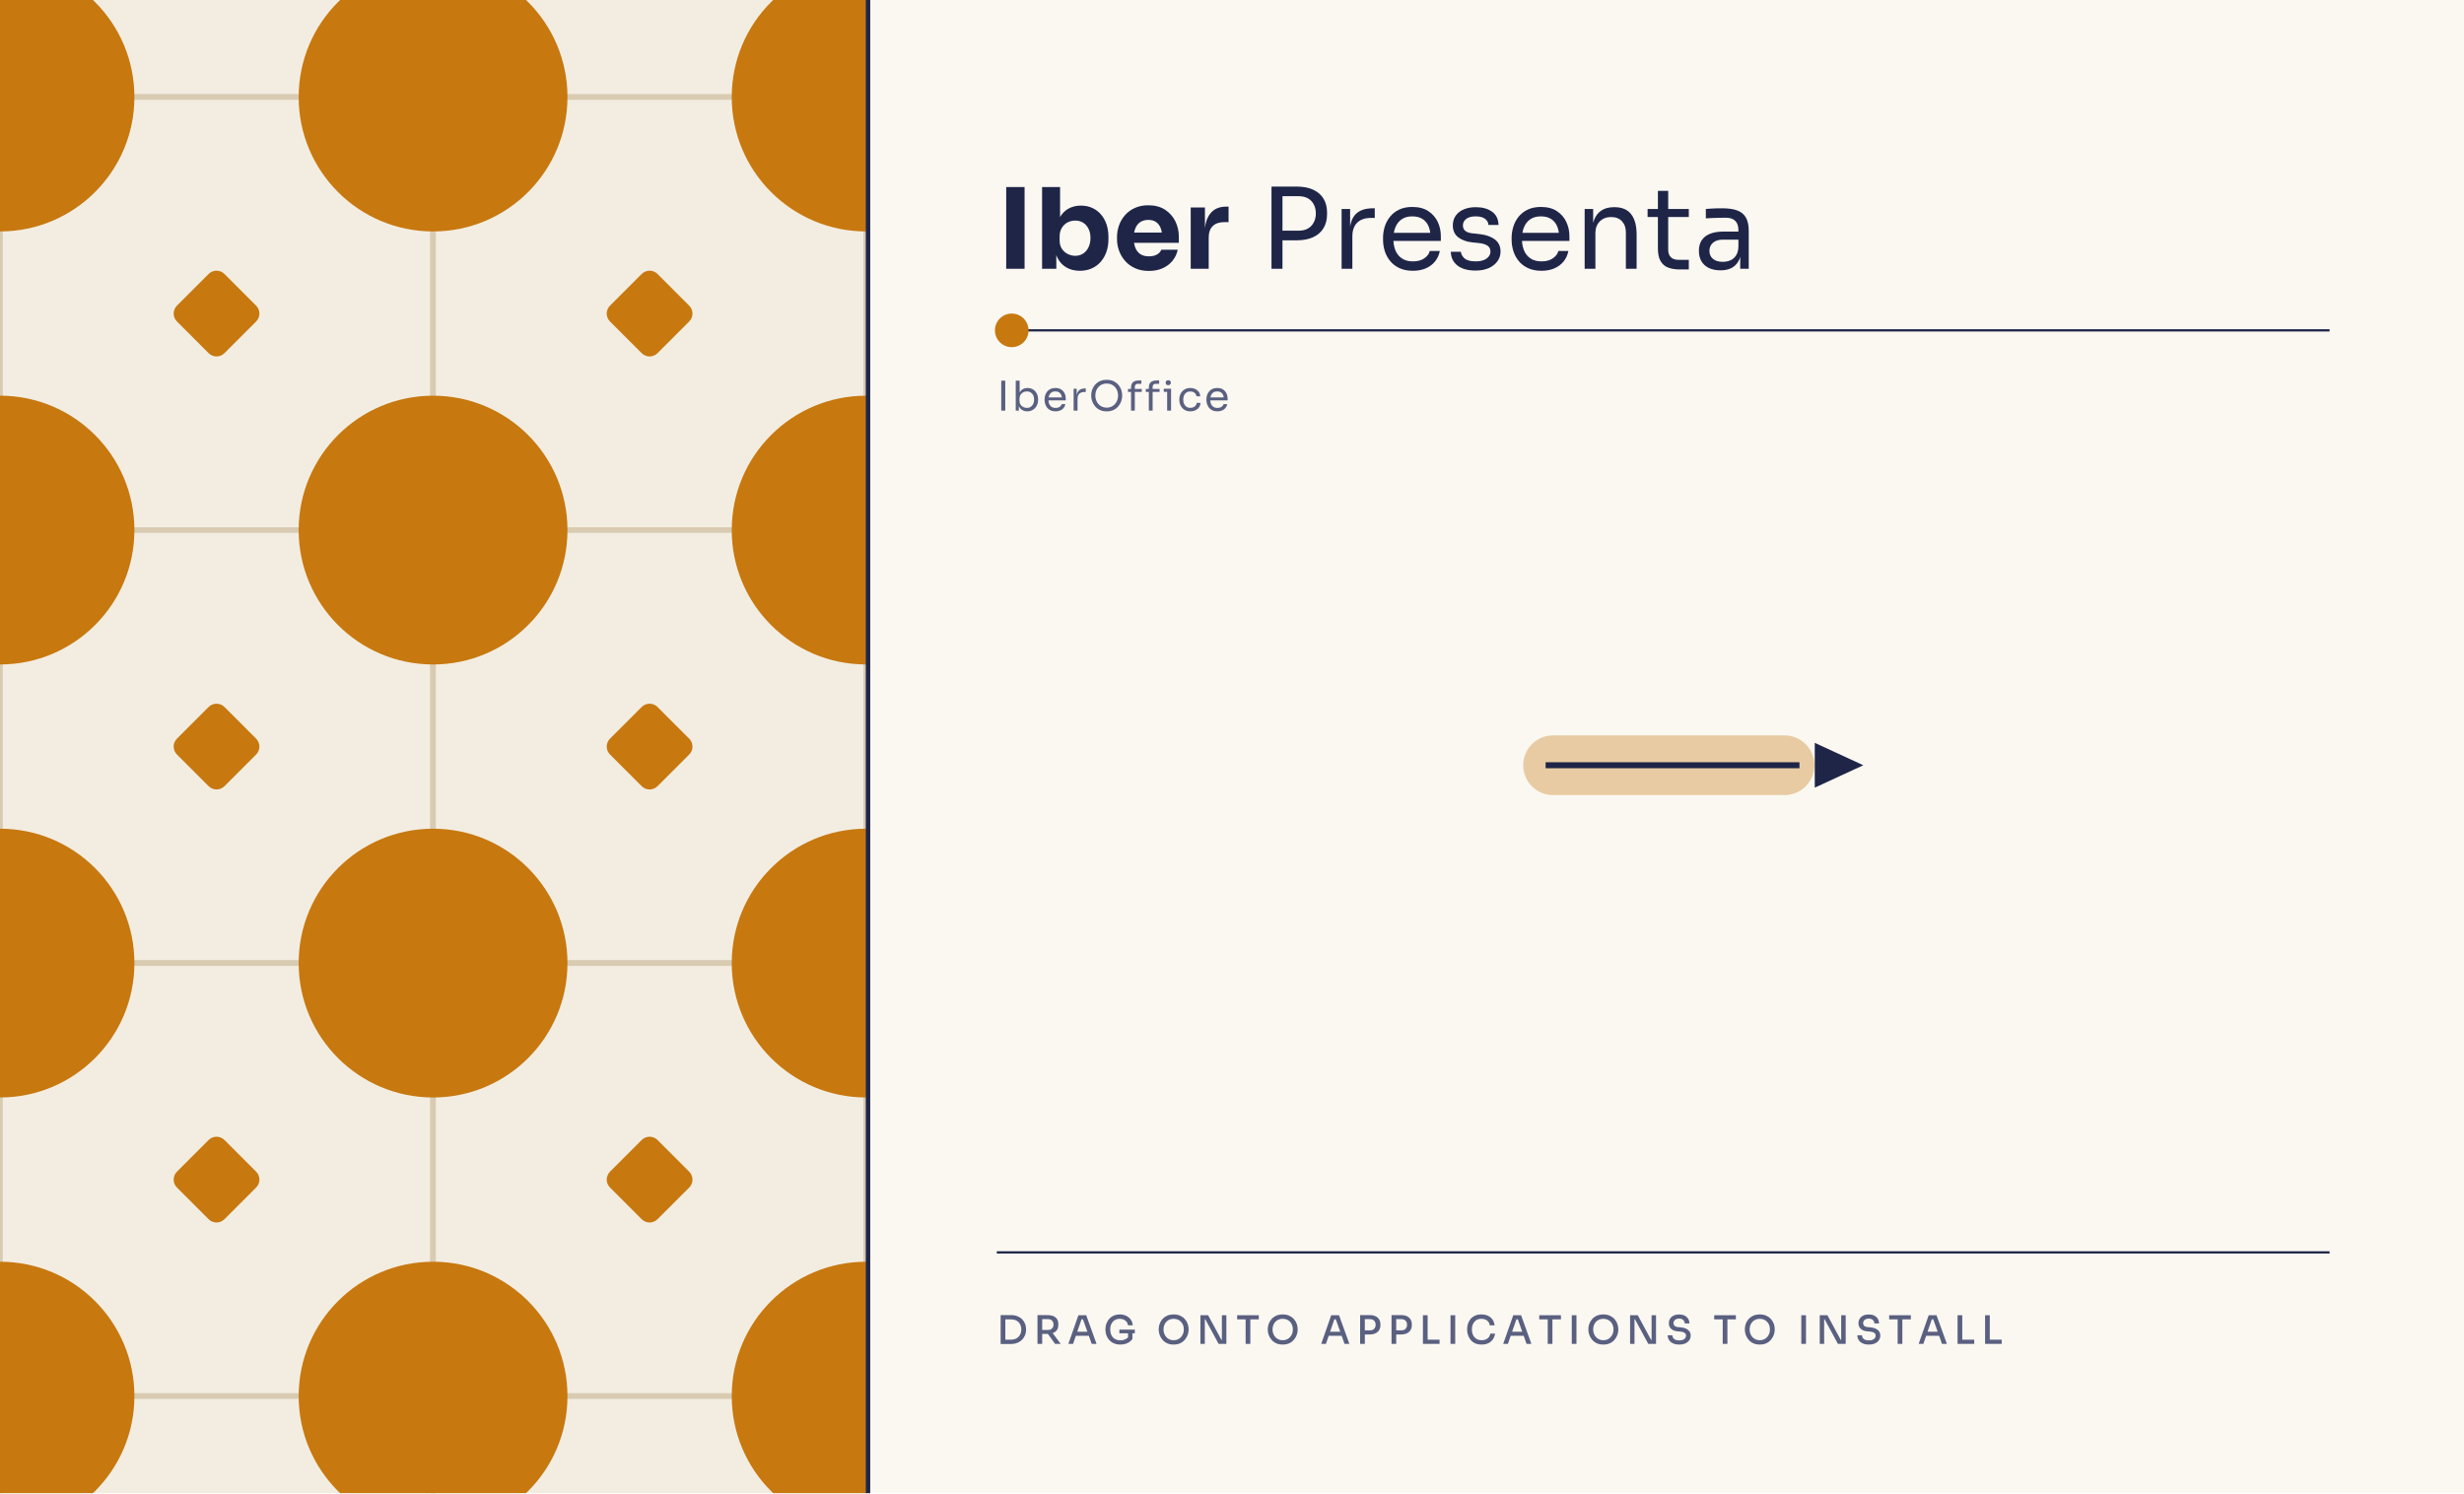
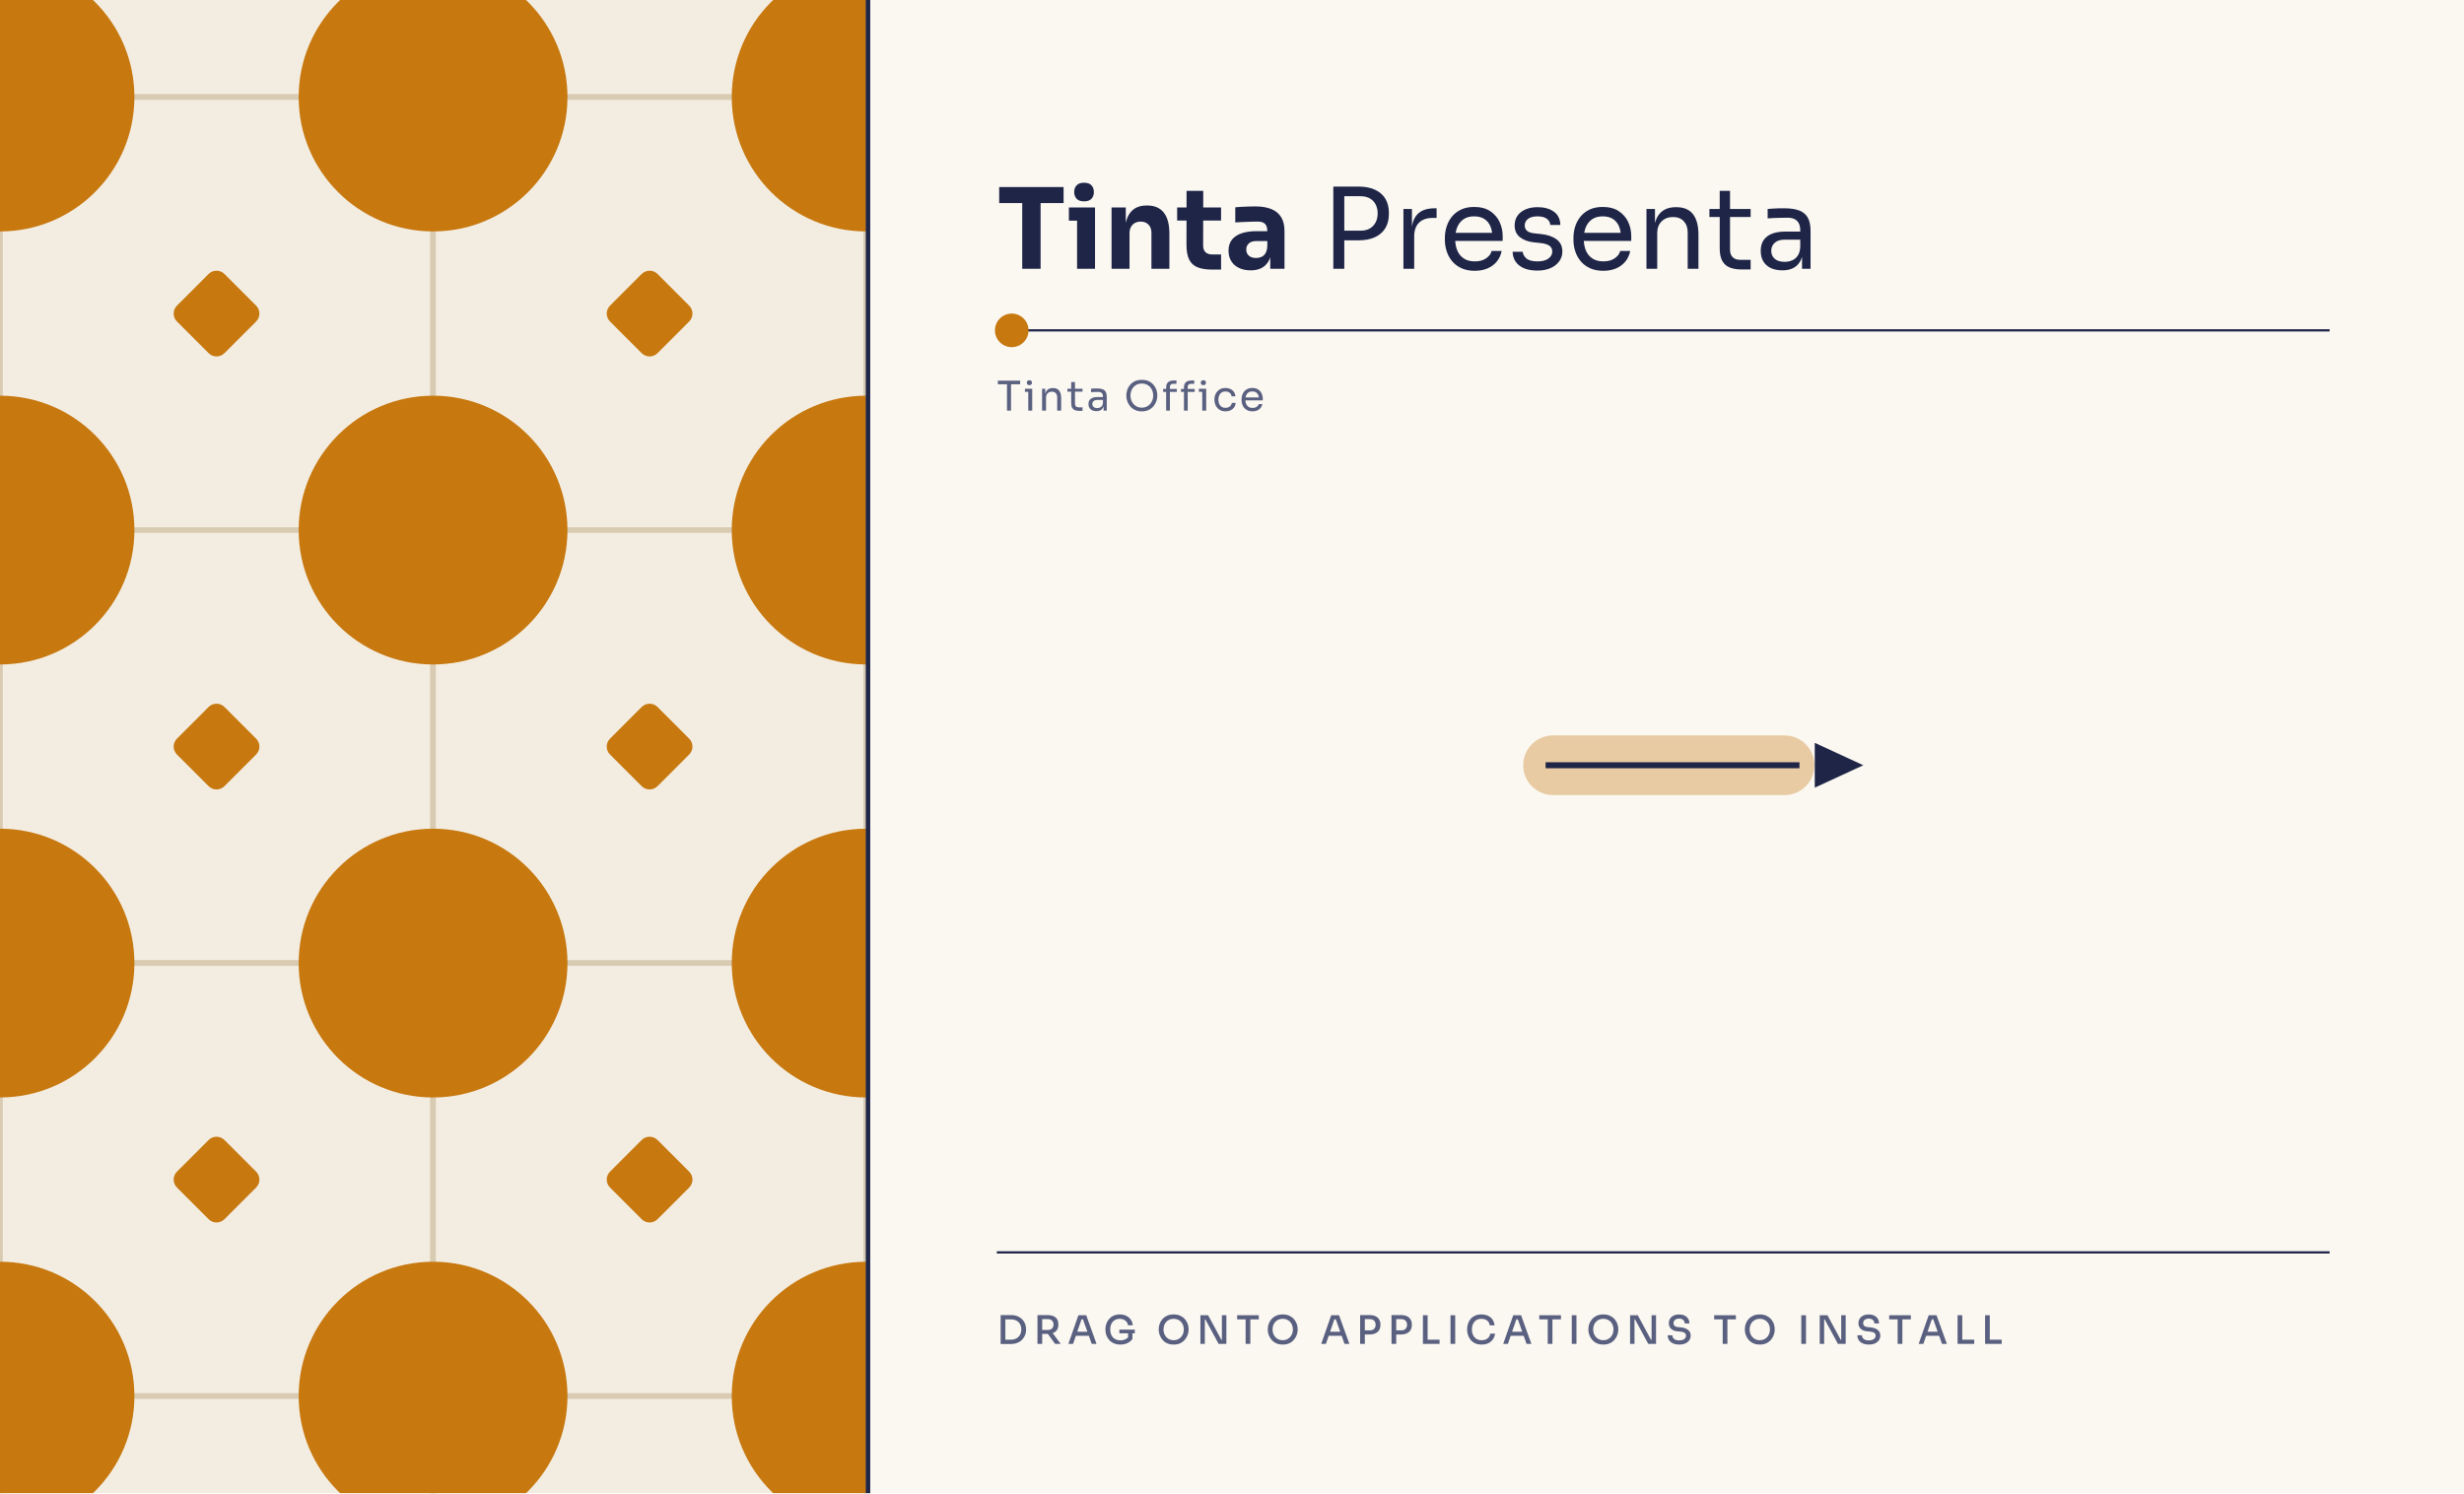
<svg xmlns="http://www.w3.org/2000/svg" width="660" height="400" viewBox="0 0 660 400">
  <defs>
    <clipPath id="panel">
      <rect width="232" height="400" />
    </clipPath>
  </defs>
  <rect width="660" height="400" fill="#FBF8F2" />
  <g clip-path="url(#panel)">
    <rect x="0" y="-90" width="116" height="116" fill="#F3EDE1" stroke="#D8CBB2" stroke-width="1.5" />
    <rect x="116" y="-90" width="116" height="116" fill="#F3EDE1" stroke="#D8CBB2" stroke-width="1.5" />
    <rect x="0" y="26" width="116" height="116" fill="#F3EDE1" stroke="#D8CBB2" stroke-width="1.5" />
    <rect x="116" y="26" width="116" height="116" fill="#F3EDE1" stroke="#D8CBB2" stroke-width="1.5" />
    <rect x="0" y="142" width="116" height="116" fill="#F3EDE1" stroke="#D8CBB2" stroke-width="1.5" />
    <rect x="116" y="142" width="116" height="116" fill="#F3EDE1" stroke="#D8CBB2" stroke-width="1.5" />
    <rect x="0" y="258" width="116" height="116" fill="#F3EDE1" stroke="#D8CBB2" stroke-width="1.5" />
    <rect x="116" y="258" width="116" height="116" fill="#F3EDE1" stroke="#D8CBB2" stroke-width="1.5" />
    <rect x="0" y="374" width="116" height="116" fill="#F3EDE1" stroke="#D8CBB2" stroke-width="1.5" />
    <rect x="116" y="374" width="116" height="116" fill="#F3EDE1" stroke="#D8CBB2" stroke-width="1.5" />
    <rect x="0" y="490" width="116" height="116" fill="#F3EDE1" stroke="#D8CBB2" stroke-width="1.5" />
    <rect x="116" y="490" width="116" height="116" fill="#F3EDE1" stroke="#D8CBB2" stroke-width="1.5" />
    <circle cx="0" cy="-90" r="36" fill="#C7780F" />
    <circle cx="116" cy="-90" r="36" fill="#C7780F" />
    <circle cx="232" cy="-90" r="36" fill="#C7780F" />
    <circle cx="0" cy="26" r="36" fill="#C7780F" />
    <circle cx="116" cy="26" r="36" fill="#C7780F" />
    <circle cx="232" cy="26" r="36" fill="#C7780F" />
    <circle cx="0" cy="142" r="36" fill="#C7780F" />
    <circle cx="116" cy="142" r="36" fill="#C7780F" />
    <circle cx="232" cy="142" r="36" fill="#C7780F" />
    <circle cx="0" cy="258" r="36" fill="#C7780F" />
    <circle cx="116" cy="258" r="36" fill="#C7780F" />
    <circle cx="232" cy="258" r="36" fill="#C7780F" />
    <circle cx="0" cy="374" r="36" fill="#C7780F" />
    <circle cx="116" cy="374" r="36" fill="#C7780F" />
    <circle cx="232" cy="374" r="36" fill="#C7780F" />
    <circle cx="0" cy="490" r="36" fill="#C7780F" />
    <circle cx="116" cy="490" r="36" fill="#C7780F" />
    <circle cx="232" cy="490" r="36" fill="#C7780F" />
    <circle cx="0" cy="606" r="36" fill="#C7780F" />
    <circle cx="116" cy="606" r="36" fill="#C7780F" />
    <circle cx="232" cy="606" r="36" fill="#C7780F" />
    <rect x="49.0" y="-41.0" width="18" height="18" rx="3" transform="rotate(45 58.0 -32.0)" fill="#C7780F" />
    <rect x="165.0" y="-41.0" width="18" height="18" rx="3" transform="rotate(45 174.0 -32.0)" fill="#C7780F" />
    <rect x="49.0" y="75.0" width="18" height="18" rx="3" transform="rotate(45 58.0 84.0)" fill="#C7780F" />
    <rect x="165.0" y="75.0" width="18" height="18" rx="3" transform="rotate(45 174.0 84.0)" fill="#C7780F" />
    <rect x="49.0" y="191.0" width="18" height="18" rx="3" transform="rotate(45 58.0 200.0)" fill="#C7780F" />
    <rect x="165.0" y="191.0" width="18" height="18" rx="3" transform="rotate(45 174.0 200.0)" fill="#C7780F" />
    <rect x="49.0" y="307.0" width="18" height="18" rx="3" transform="rotate(45 58.0 316.0)" fill="#C7780F" />
    <rect x="165.0" y="307.0" width="18" height="18" rx="3" transform="rotate(45 174.0 316.0)" fill="#C7780F" />
    <rect x="49.0" y="423.0" width="18" height="18" rx="3" transform="rotate(45 58.0 432.0)" fill="#C7780F" />
    <rect x="165.0" y="423.0" width="18" height="18" rx="3" transform="rotate(45 174.0 432.0)" fill="#C7780F" />
    <rect x="49.0" y="539.0" width="18" height="18" rx="3" transform="rotate(45 58.0 548.0)" fill="#C7780F" />
    <rect x="165.0" y="539.0" width="18" height="18" rx="3" transform="rotate(45 174.0 548.0)" fill="#C7780F" />
  </g>
  <line x1="232.5" y1="0" x2="232.5" y2="400" stroke="#1E2547" stroke-width="1.2" />
-   <path fill="#1E2547" d="M269.52 72.00V50.10H274.44V72.00ZM289.26 72.54Q287.23 72.54 285.71 71.69Q284.19 70.84 283.32 69.21Q282.46 67.58 282.39 65.24H282.94V72.00H279.13V50.10H283.95V61.22L282.79 62.67Q282.89 60.20 283.75 58.50Q284.62 56.80 286.11 55.94Q287.60 55.08 289.52 55.08Q291.21 55.08 292.57 55.70Q293.94 56.33 294.90 57.45Q295.87 58.58 296.38 60.09Q296.90 61.61 296.90 63.41V64.09Q296.90 65.89 296.38 67.42Q295.86 68.95 294.85 70.11Q293.85 71.27 292.44 71.90Q291.03 72.54 289.26 72.54ZM288.01 68.53Q289.22 68.53 290.14 67.92Q291.06 67.31 291.57 66.23Q292.09 65.14 292.09 63.75Q292.09 62.33 291.57 61.29Q291.05 60.24 290.14 59.66Q289.24 59.09 288.01 59.09Q286.90 59.09 285.96 59.58Q285.01 60.08 284.42 61.04Q283.83 62.00 283.83 63.34V64.45Q283.83 65.75 284.44 66.66Q285.06 67.57 286.02 68.05Q286.98 68.53 288.01 68.53ZM307.75 72.58Q305.65 72.58 304.06 71.86Q302.46 71.14 301.39 69.93Q300.31 68.71 299.76 67.19Q299.20 65.68 299.20 64.08V63.50Q299.20 61.84 299.76 60.32Q300.31 58.79 301.38 57.60Q302.44 56.40 304.00 55.70Q305.56 54.99 307.57 54.99Q310.23 54.99 312.05 56.17Q313.87 57.35 314.82 59.27Q315.76 61.19 315.76 63.42V65.05H301.23V62.30H312.88L311.29 63.59Q311.29 62.10 310.88 61.06Q310.46 60.02 309.64 59.46Q308.82 58.91 307.57 58.91Q306.34 58.91 305.46 59.47Q304.58 60.04 304.13 61.13Q303.67 62.22 303.67 63.81Q303.67 65.27 304.11 66.37Q304.54 67.46 305.44 68.07Q306.34 68.67 307.75 68.67Q309.08 68.67 309.93 68.17Q310.78 67.67 311.06 66.89H315.47Q315.12 68.56 314.07 69.85Q313.03 71.14 311.43 71.86Q309.82 72.58 307.75 72.58ZM318.94 72.00V55.58H322.75V62.62H322.68Q322.68 59.14 324.16 57.24Q325.63 55.35 328.45 55.35H329.08V59.51H327.88Q325.91 59.51 324.84 60.57Q323.76 61.63 323.76 63.62V72.00Z" />
-   <path fill="#1E2547" d="M342.92 64.38V61.80H347.81Q349.37 61.80 350.39 61.19Q351.41 60.57 351.93 59.52Q352.46 58.47 352.46 57.18Q352.46 55.86 351.93 54.81Q351.41 53.76 350.39 53.16Q349.37 52.56 347.81 52.56H342.92V49.98H347.27Q349.97 49.98 351.78 50.84Q353.60 51.69 354.53 53.25Q355.46 54.81 355.46 56.94V57.42Q355.46 59.52 354.53 61.09Q353.60 62.67 351.78 63.52Q349.97 64.38 347.27 64.38ZM340.58 72.00V49.98H343.52V72.00ZM359.36 72.00V55.98H361.64V62.58H361.52Q361.52 59.07 363.06 57.44Q364.61 55.80 367.70 55.80H368.24V58.38H367.22Q364.82 58.38 363.53 59.66Q362.24 60.93 362.24 63.33V72.00ZM378.47 72.54Q376.37 72.54 374.84 71.82Q373.31 71.10 372.35 69.91Q371.39 68.73 370.92 67.26Q370.46 65.79 370.46 64.26V63.72Q370.46 62.16 370.92 60.69Q371.39 59.22 372.35 58.03Q373.31 56.85 374.79 56.14Q376.28 55.44 378.29 55.44Q380.90 55.44 382.59 56.56Q384.29 57.69 385.12 59.46Q385.94 61.23 385.94 63.24V64.53H371.72V62.37H383.84L383.18 63.54Q383.18 61.83 382.64 60.59Q382.10 59.34 381.02 58.65Q379.94 57.96 378.29 57.96Q376.58 57.96 375.45 58.74Q374.33 59.52 373.77 60.87Q373.22 62.22 373.22 63.99Q373.22 65.70 373.77 67.06Q374.33 68.43 375.50 69.22Q376.67 70.02 378.47 70.02Q380.36 70.02 381.54 69.18Q382.73 68.34 382.97 67.23H385.67Q385.34 68.88 384.35 70.08Q383.36 71.28 381.86 71.91Q380.36 72.54 378.47 72.54ZM395.27 72.48Q392.12 72.48 390.39 71.13Q388.67 69.78 388.61 67.44H391.31Q391.37 68.37 392.25 69.19Q393.14 70.02 395.27 70.02Q397.19 70.02 398.21 69.25Q399.23 68.49 399.23 67.38Q399.23 66.39 398.48 65.84Q397.73 65.28 396.05 65.10L394.31 64.92Q392.03 64.68 390.59 63.56Q389.15 62.43 389.15 60.39Q389.15 58.86 389.93 57.77Q390.71 56.67 392.09 56.09Q393.47 55.50 395.27 55.50Q397.97 55.50 399.65 56.70Q401.33 57.90 401.39 60.27H398.69Q398.66 59.31 397.80 58.64Q396.95 57.96 395.27 57.96Q393.59 57.96 392.72 58.65Q391.85 59.34 391.85 60.39Q391.85 61.29 392.46 61.83Q393.08 62.37 394.49 62.52L396.23 62.70Q398.81 62.97 400.37 64.12Q401.93 65.28 401.93 67.38Q401.93 68.88 401.07 70.03Q400.22 71.19 398.72 71.84Q397.22 72.48 395.27 72.48ZM412.91 72.54Q410.81 72.54 409.28 71.82Q407.75 71.10 406.79 69.91Q405.83 68.73 405.37 67.26Q404.90 65.79 404.90 64.26V63.72Q404.90 62.16 405.37 60.69Q405.83 59.22 406.79 58.03Q407.75 56.85 409.24 56.14Q410.72 55.44 412.73 55.44Q415.34 55.44 417.03 56.56Q418.73 57.69 419.55 59.46Q420.38 61.23 420.38 63.24V64.53H406.16V62.37H418.28L417.62 63.54Q417.62 61.83 417.08 60.59Q416.54 59.34 415.46 58.65Q414.38 57.96 412.73 57.96Q411.02 57.96 409.89 58.74Q408.77 59.52 408.21 60.87Q407.66 62.22 407.66 63.99Q407.66 65.70 408.21 67.06Q408.77 68.43 409.94 69.22Q411.11 70.02 412.91 70.02Q414.80 70.02 415.98 69.18Q417.17 68.34 417.41 67.23H420.11Q419.78 68.88 418.79 70.08Q417.80 71.28 416.30 71.91Q414.80 72.54 412.91 72.54ZM424.46 72.00V55.98H426.74V62.85H426.38Q426.38 60.48 427.02 58.84Q427.67 57.21 428.99 56.36Q430.31 55.50 432.32 55.50H432.44Q435.47 55.50 436.92 57.39Q438.38 59.28 438.38 62.85V72.00H435.50V62.25Q435.50 60.39 434.45 59.27Q433.40 58.14 431.57 58.14Q429.68 58.14 428.51 59.31Q427.34 60.48 427.34 62.43V72.00ZM449.90 72.18Q448.10 72.18 446.79 71.67Q445.49 71.16 444.78 69.91Q444.08 68.67 444.08 66.54V51.12H446.84V66.90Q446.84 68.19 447.54 68.89Q448.25 69.60 449.54 69.60H452.36V72.18ZM441.32 58.14V55.98H452.36V58.14ZM466.13 72.00V67.20H465.65V61.65Q465.65 60.00 464.79 59.16Q463.94 58.32 462.29 58.32Q461.36 58.32 460.37 58.35Q459.38 58.38 458.48 58.41Q457.58 58.44 456.92 58.50V55.98Q457.58 55.92 458.31 55.88Q459.05 55.83 459.83 55.81Q460.61 55.80 461.33 55.80Q463.79 55.80 465.35 56.38Q466.91 56.97 467.66 58.29Q468.41 59.61 468.41 61.86V72.00ZM460.88 72.42Q459.08 72.42 457.77 71.81Q456.47 71.19 455.76 70.02Q455.06 68.85 455.06 67.20Q455.06 65.49 455.82 64.35Q456.59 63.21 458.06 62.62Q459.53 62.04 461.60 62.04H465.95V64.20H461.48Q459.74 64.20 458.81 65.04Q457.88 65.88 457.88 67.20Q457.88 68.52 458.81 69.33Q459.74 70.14 461.48 70.14Q462.50 70.14 463.43 69.77Q464.36 69.39 464.97 68.50Q465.59 67.62 465.65 66.06L466.43 67.20Q466.28 68.91 465.60 70.06Q464.93 71.22 463.74 71.82Q462.56 72.42 460.88 72.42Z" />
+   <path fill="#1E2547" d="M273.81 72.00V53.80H278.73V72.00ZM267.64 54.41V50.10H284.89V54.41ZM288.50 72.00V55.58H293.31V72.00ZM286.31 59.12V55.58H293.31V59.12ZM290.37 53.94Q289.02 53.94 288.38 53.24Q287.73 52.54 287.73 51.44Q287.73 50.35 288.38 49.65Q289.03 48.95 290.36 48.95Q291.73 48.95 292.36 49.65Q293.00 50.35 293.00 51.44Q293.00 52.54 292.36 53.24Q291.73 53.94 290.37 53.94ZM297.74 72.00V55.58H301.55V62.62H301.27Q301.27 60.10 301.93 58.42Q302.59 56.74 303.90 55.89Q305.20 55.05 307.10 55.05H307.31Q310.19 55.05 311.71 56.93Q313.23 58.81 313.23 62.60V72.00H308.42V62.34Q308.42 61.02 307.65 60.19Q306.88 59.36 305.54 59.36Q304.19 59.36 303.37 60.20Q302.55 61.04 302.55 62.43V72.00ZM324.77 72.22Q322.30 72.22 320.77 71.60Q319.24 70.98 318.52 69.52Q317.81 68.06 317.81 65.57L317.83 51.12H322.30L322.27 65.78Q322.27 66.93 322.89 67.55Q323.50 68.16 324.66 68.16H327.07V72.22ZM315.31 59.09V55.58H327.07V59.09ZM340.25 72.00V67.16H339.46V61.88Q339.46 60.61 338.85 59.98Q338.24 59.36 336.93 59.36Q336.27 59.36 335.19 59.39Q334.11 59.41 332.96 59.47Q331.81 59.52 330.88 59.58V55.53Q331.59 55.47 332.52 55.41Q333.44 55.36 334.44 55.33Q335.43 55.30 336.28 55.30Q338.81 55.30 340.54 56.01Q342.27 56.72 343.17 58.18Q344.06 59.63 344.06 61.93V72.00ZM335.00 72.42Q333.25 72.42 331.91 71.79Q330.57 71.17 329.82 69.99Q329.07 68.81 329.07 67.16Q329.07 65.33 330.00 64.18Q330.94 63.03 332.61 62.48Q334.28 61.93 336.49 61.93H339.98V64.58H336.46Q335.19 64.58 334.51 65.21Q333.82 65.83 333.82 66.86Q333.82 67.87 334.51 68.49Q335.19 69.11 336.46 69.11Q337.25 69.11 337.90 68.82Q338.55 68.53 338.97 67.84Q339.40 67.15 339.46 65.92L340.60 67.11Q340.45 68.82 339.77 70.00Q339.10 71.17 337.91 71.80Q336.73 72.42 335.00 72.42Z" />
+   <path fill="#1E2547" d="M359.48 64.38V61.80H364.37Q365.93 61.80 366.95 61.19Q367.97 60.57 368.50 59.52Q369.02 58.47 369.02 57.18Q369.02 55.86 368.50 54.81Q367.97 53.76 366.95 53.16Q365.93 52.56 364.37 52.56H359.48V49.98H363.83Q366.53 49.98 368.34 50.84Q370.16 51.69 371.09 53.25Q372.02 54.81 372.02 56.94V57.42Q372.02 59.52 371.09 61.09Q370.16 62.67 368.34 63.52Q366.53 64.38 363.83 64.38ZM357.14 72.00V49.98H360.08V72.00ZM375.92 72.00V55.98H378.20V62.58H378.08Q378.08 59.07 379.62 57.44Q381.17 55.80 384.26 55.80H384.80V58.38H383.78Q381.38 58.38 380.09 59.66Q378.80 60.93 378.80 63.33V72.00ZM395.03 72.54Q392.93 72.54 391.40 71.82Q389.87 71.10 388.91 69.91Q387.95 68.73 387.49 67.26Q387.02 65.79 387.02 64.26V63.72Q387.02 62.16 387.49 60.69Q387.95 59.22 388.91 58.03Q389.87 56.85 391.36 56.14Q392.84 55.44 394.85 55.44Q397.46 55.44 399.15 56.56Q400.85 57.69 401.67 59.46Q402.50 61.23 402.50 63.24V64.53H388.28V62.37H400.40L399.74 63.54Q399.74 61.83 399.20 60.59Q398.66 59.34 397.58 58.65Q396.50 57.96 394.85 57.96Q393.14 57.96 392.01 58.74Q390.89 59.52 390.33 60.87Q389.78 62.22 389.78 63.99Q389.78 65.70 390.33 67.06Q390.89 68.43 392.06 69.22Q393.23 70.02 395.03 70.02Q396.92 70.02 398.10 69.18Q399.29 68.34 399.53 67.23H402.23Q401.90 68.88 400.91 70.08Q399.92 71.28 398.42 71.91Q396.92 72.54 395.03 72.54ZM411.83 72.48Q408.68 72.48 406.96 71.13Q405.23 69.78 405.17 67.44H407.87Q407.93 68.37 408.81 69.19Q409.70 70.02 411.83 70.02Q413.75 70.02 414.77 69.25Q415.79 68.49 415.79 67.38Q415.79 66.39 415.04 65.84Q414.29 65.28 412.61 65.10L410.87 64.92Q408.59 64.68 407.15 63.56Q405.71 62.43 405.71 60.39Q405.71 58.86 406.49 57.77Q407.27 56.67 408.65 56.09Q410.03 55.50 411.83 55.50Q414.53 55.50 416.21 56.70Q417.89 57.90 417.95 60.27H415.25Q415.22 59.31 414.37 58.64Q413.51 57.96 411.83 57.96Q410.15 57.96 409.28 58.65Q408.41 59.34 408.41 60.39Q408.41 61.29 409.02 61.83Q409.64 62.37 411.05 62.52L412.79 62.70Q415.37 62.97 416.93 64.12Q418.49 65.28 418.49 67.38Q418.49 68.88 417.63 70.03Q416.78 71.19 415.28 71.84Q413.78 72.48 411.83 72.48ZM429.47 72.54Q427.37 72.54 425.84 71.82Q424.31 71.10 423.35 69.91Q422.39 68.73 421.92 67.26Q421.46 65.79 421.46 64.26V63.72Q421.46 62.16 421.92 60.69Q422.39 59.22 423.35 58.03Q424.31 56.85 425.79 56.14Q427.28 55.44 429.29 55.44Q431.90 55.44 433.59 56.56Q435.29 57.69 436.12 59.46Q436.94 61.23 436.94 63.24V64.53H422.72V62.37H434.84L434.18 63.54Q434.18 61.83 433.64 60.59Q433.10 59.34 432.02 58.65Q430.94 57.96 429.29 57.96Q427.58 57.96 426.45 58.74Q425.33 59.52 424.77 60.87Q424.22 62.22 424.22 63.99Q424.22 65.70 424.77 67.06Q425.33 68.43 426.50 69.22Q427.67 70.02 429.47 70.02Q431.36 70.02 432.54 69.18Q433.73 68.34 433.97 67.23H436.67Q436.34 68.88 435.35 70.08Q434.36 71.28 432.86 71.91Q431.36 72.54 429.47 72.54ZM441.02 72.00V55.98H443.30V62.85H442.94Q442.94 60.48 443.59 58.84Q444.23 57.21 445.55 56.36Q446.87 55.50 448.88 55.50H449.00Q452.03 55.50 453.49 57.39Q454.94 59.28 454.94 62.85V72.00H452.06V62.25Q452.06 60.39 451.01 59.27Q449.96 58.14 448.13 58.14Q446.24 58.14 445.07 59.31Q443.90 60.48 443.90 62.43V72.00ZM466.46 72.18Q464.66 72.18 463.35 71.67Q462.05 71.16 461.34 69.91Q460.64 68.67 460.64 66.54V51.12H463.40V66.90Q463.40 68.19 464.11 68.89Q464.81 69.60 466.10 69.60H468.92V72.18ZM457.88 58.14V55.98H468.92V58.14ZM482.69 72.00V67.20H482.21V61.65Q482.21 60.00 481.35 59.16Q480.50 58.32 478.85 58.32Q477.92 58.32 476.93 58.35Q475.94 58.38 475.04 58.41Q474.14 58.44 473.48 58.50V55.98Q474.14 55.92 474.87 55.88Q475.61 55.83 476.39 55.81Q477.17 55.80 477.89 55.80Q480.35 55.80 481.91 56.38Q483.47 56.97 484.22 58.29Q484.97 59.61 484.97 61.86V72.00ZM477.44 72.42Q475.64 72.42 474.33 71.81Q473.03 71.19 472.32 70.02Q471.62 68.85 471.62 67.20Q471.62 65.49 472.38 64.35Q473.15 63.21 474.62 62.62Q476.09 62.04 478.16 62.04H482.51V64.20H478.04Q476.30 64.20 475.37 65.04Q474.44 65.88 474.44 67.20Q474.44 68.52 475.37 69.33Q476.30 70.14 478.04 70.14Q479.06 70.14 479.99 69.77Q480.92 69.39 481.53 68.50Q482.15 67.62 482.21 66.06L482.99 67.20Q482.84 68.91 482.16 70.06Q481.49 71.22 480.30 71.82Q479.12 72.42 477.44 72.42Z" />
  <line x1="267" y1="88.5" x2="624" y2="88.5" stroke="#1E2547" stroke-width="0.6" />
  <circle cx="271" cy="88.5" r="4.5" fill="#C7780F" />
-   <path fill="#5A6080" d="M268.19 110.00V101.97H269.27V110.00ZM275.17 110.20Q274.44 110.20 273.88 109.88Q273.31 109.56 272.98 108.95Q272.65 108.34 272.62 107.48H272.90V110.00H272.07V101.97H273.12V105.88L272.75 106.68Q272.79 105.72 273.13 105.12Q273.47 104.51 274.03 104.22Q274.58 103.93 275.26 103.93Q275.88 103.93 276.40 104.16Q276.92 104.40 277.29 104.81Q277.66 105.23 277.86 105.77Q278.06 106.31 278.06 106.94V107.14Q278.06 107.77 277.86 108.32Q277.65 108.87 277.27 109.29Q276.88 109.71 276.35 109.96Q275.82 110.20 275.17 110.20ZM275.05 109.27Q275.64 109.27 276.08 108.99Q276.52 108.70 276.76 108.20Q277.00 107.70 277.00 107.04Q277.00 106.38 276.76 105.89Q276.51 105.39 276.07 105.12Q275.63 104.85 275.05 104.85Q274.52 104.85 274.07 105.09Q273.62 105.33 273.35 105.77Q273.08 106.22 273.08 106.84V107.35Q273.08 107.95 273.35 108.38Q273.63 108.81 274.08 109.04Q274.53 109.27 275.05 109.27ZM282.74 110.20Q281.97 110.20 281.41 109.93Q280.85 109.67 280.50 109.24Q280.15 108.80 279.98 108.26Q279.80 107.72 279.80 107.16V106.96Q279.80 106.39 279.98 105.85Q280.15 105.31 280.50 104.88Q280.85 104.44 281.39 104.19Q281.94 103.93 282.68 103.93Q283.63 103.93 284.25 104.34Q284.88 104.75 285.18 105.40Q285.48 106.05 285.48 106.79V107.26H280.27V106.47H284.71L284.47 106.90Q284.47 106.27 284.27 105.81Q284.07 105.36 283.68 105.11Q283.28 104.85 282.68 104.85Q282.05 104.85 281.64 105.14Q281.22 105.42 281.02 105.92Q280.82 106.41 280.82 107.06Q280.82 107.69 281.02 108.19Q281.22 108.69 281.65 108.98Q282.08 109.27 282.74 109.27Q283.43 109.27 283.87 108.97Q284.30 108.66 284.39 108.25H285.38Q285.26 108.86 284.90 109.30Q284.53 109.74 283.98 109.97Q283.43 110.20 282.74 110.20ZM287.58 110.00V104.13H288.41V106.55H288.37Q288.37 105.26 288.94 104.66Q289.50 104.06 290.63 104.06H290.83V105.01H290.46Q289.58 105.01 289.11 105.47Q288.63 105.94 288.63 106.82V110.00ZM296.44 110.20Q295.36 110.20 294.58 109.81Q293.80 109.43 293.29 108.80Q292.79 108.17 292.54 107.46Q292.29 106.74 292.29 106.08V105.84Q292.29 105.13 292.54 104.40Q292.80 103.67 293.31 103.08Q293.83 102.48 294.61 102.11Q295.38 101.75 296.44 101.75Q297.49 101.75 298.27 102.11Q299.04 102.48 299.56 103.08Q300.08 103.67 300.33 104.40Q300.58 105.13 300.58 105.84V106.08Q300.58 106.74 300.34 107.46Q300.09 108.17 299.58 108.80Q299.08 109.43 298.30 109.81Q297.52 110.20 296.44 110.20ZM296.44 109.21Q297.14 109.21 297.71 108.94Q298.27 108.68 298.67 108.22Q299.07 107.77 299.28 107.19Q299.48 106.61 299.48 105.97Q299.48 105.30 299.28 104.72Q299.07 104.14 298.67 103.69Q298.27 103.25 297.71 102.99Q297.14 102.74 296.44 102.74Q295.73 102.74 295.17 102.99Q294.60 103.25 294.20 103.69Q293.81 104.14 293.60 104.72Q293.39 105.30 293.39 105.97Q293.39 106.61 293.60 107.19Q293.81 107.77 294.20 108.22Q294.60 108.68 295.17 108.94Q295.73 109.21 296.44 109.21ZM302.96 110.00V103.83Q302.96 102.85 303.47 102.39Q303.99 101.93 304.99 101.93H305.72V102.81H304.81Q304.41 102.81 304.19 103.03Q303.97 103.26 303.97 103.65V110.00ZM302.14 104.98V104.19H305.83V104.98ZM307.72 110.00V103.83Q307.72 102.85 308.24 102.39Q308.76 101.93 309.76 101.93H310.49V102.81H309.58Q309.18 102.81 308.96 103.03Q308.74 103.26 308.74 103.65V110.00ZM306.91 104.98V104.19H310.60V104.98ZM312.63 110.00V104.13H313.68V110.00ZM311.72 104.96V104.13H313.68V104.96ZM312.92 103.18Q312.57 103.18 312.40 102.99Q312.23 102.81 312.23 102.52Q312.23 102.23 312.40 102.05Q312.57 101.86 312.92 101.86Q313.27 101.86 313.45 102.05Q313.62 102.23 313.62 102.52Q313.62 102.81 313.45 102.99Q313.27 103.18 312.92 103.18ZM318.85 110.20Q318.09 110.20 317.53 109.93Q316.98 109.67 316.61 109.22Q316.25 108.78 316.07 108.24Q315.89 107.70 315.89 107.16V106.96Q315.89 106.40 316.07 105.86Q316.25 105.33 316.62 104.89Q316.99 104.46 317.54 104.19Q318.09 103.93 318.82 103.93Q319.56 103.93 320.15 104.20Q320.74 104.48 321.10 104.98Q321.45 105.48 321.50 106.16H320.49Q320.41 105.61 319.98 105.24Q319.55 104.87 318.82 104.87Q318.20 104.87 317.78 105.16Q317.36 105.45 317.15 105.94Q316.94 106.44 316.94 107.06Q316.94 107.67 317.15 108.17Q317.36 108.67 317.79 108.96Q318.21 109.25 318.85 109.25Q319.34 109.25 319.70 109.08Q320.07 108.90 320.29 108.60Q320.51 108.31 320.55 107.93H321.56Q321.53 108.62 321.16 109.13Q320.79 109.64 320.19 109.92Q319.59 110.20 318.85 110.20ZM326.09 110.20Q325.32 110.20 324.76 109.93Q324.20 109.67 323.85 109.24Q323.50 108.80 323.32 108.26Q323.15 107.72 323.15 107.16V106.96Q323.15 106.39 323.32 105.85Q323.50 105.31 323.85 104.88Q324.20 104.44 324.74 104.19Q325.29 103.93 326.02 103.93Q326.98 103.93 327.60 104.34Q328.22 104.75 328.53 105.40Q328.83 106.05 328.83 106.79V107.26H323.62V106.47H328.06L327.82 106.90Q327.82 106.27 327.62 105.81Q327.42 105.36 327.03 105.11Q326.63 104.85 326.02 104.85Q325.40 104.85 324.99 105.14Q324.57 105.42 324.37 105.92Q324.17 106.41 324.17 107.06Q324.17 107.69 324.37 108.19Q324.57 108.69 325.00 108.98Q325.43 109.27 326.09 109.27Q326.78 109.27 327.22 108.97Q327.65 108.66 327.74 108.25H328.73Q328.61 108.86 328.25 109.30Q327.88 109.74 327.33 109.97Q326.78 110.20 326.09 110.20Z" />
+   <path fill="#5A6080" d="M269.73 110.00V102.72H270.81V110.00ZM267.29 102.94V101.97H273.25V102.94ZM275.43 110.00V104.13H276.49V110.00ZM274.53 104.96V104.13H276.49V104.96ZM275.73 103.18Q275.38 103.18 275.21 102.99Q275.04 102.81 275.04 102.52Q275.04 102.23 275.21 102.05Q275.38 101.86 275.73 101.86Q276.08 101.86 276.25 102.05Q276.42 102.23 276.42 102.52Q276.42 102.81 276.25 102.99Q276.08 103.18 275.73 103.18ZM279.13 110.00V104.13H279.97V106.64H279.84Q279.84 105.78 280.07 105.18Q280.31 104.58 280.80 104.26Q281.28 103.95 282.02 103.95H282.06Q283.17 103.95 283.70 104.64Q284.24 105.34 284.24 106.64V110.00H283.18V106.42Q283.18 105.74 282.80 105.33Q282.41 104.92 281.74 104.92Q281.05 104.92 280.62 105.35Q280.19 105.78 280.19 106.49V110.00ZM289.06 110.07Q288.40 110.07 287.92 109.88Q287.44 109.69 287.19 109.24Q286.93 108.78 286.93 108.00V102.34H287.94V108.13Q287.94 108.60 288.20 108.86Q288.46 109.12 288.93 109.12H289.96V110.07ZM285.92 104.92V104.13H289.96V104.92ZM295.61 110.00V108.24H295.44V106.20Q295.44 105.60 295.12 105.29Q294.81 104.98 294.20 104.98Q293.86 104.98 293.50 105.00Q293.14 105.01 292.81 105.02Q292.48 105.03 292.24 105.05V104.13Q292.48 104.10 292.75 104.09Q293.02 104.07 293.30 104.07Q293.59 104.06 293.85 104.06Q294.75 104.06 295.33 104.27Q295.90 104.49 296.17 104.97Q296.45 105.46 296.45 106.28V110.00ZM293.69 110.15Q293.03 110.15 292.55 109.93Q292.07 109.70 291.81 109.27Q291.55 108.84 291.55 108.24Q291.55 107.61 291.83 107.19Q292.12 106.78 292.65 106.56Q293.19 106.35 293.95 106.35H295.55V107.14H293.91Q293.27 107.14 292.93 107.45Q292.59 107.76 292.59 108.24Q292.59 108.72 292.93 109.02Q293.27 109.32 293.91 109.32Q294.28 109.32 294.62 109.18Q294.96 109.04 295.19 108.72Q295.42 108.39 295.44 107.82L295.72 108.24Q295.67 108.87 295.42 109.29Q295.17 109.71 294.74 109.93Q294.30 110.15 293.69 110.15ZM305.84 110.20Q304.77 110.20 303.99 109.81Q303.20 109.43 302.70 108.80Q302.19 108.17 301.94 107.46Q301.70 106.74 301.70 106.08V105.84Q301.70 105.13 301.95 104.40Q302.20 103.67 302.72 103.08Q303.24 102.48 304.01 102.11Q304.79 101.75 305.84 101.75Q306.90 101.75 307.68 102.11Q308.45 102.48 308.97 103.08Q309.49 103.67 309.74 104.40Q309.99 105.13 309.99 105.84V106.08Q309.99 106.74 309.74 107.46Q309.50 108.17 308.99 108.80Q308.48 109.43 307.70 109.81Q306.92 110.20 305.84 110.20ZM305.84 109.21Q306.55 109.21 307.11 108.94Q307.68 108.68 308.08 108.22Q308.47 107.77 308.68 107.19Q308.89 106.61 308.89 105.97Q308.89 105.30 308.68 104.72Q308.47 104.14 308.08 103.69Q307.68 103.25 307.11 102.99Q306.55 102.74 305.84 102.74Q305.14 102.74 304.57 102.99Q304.01 103.25 303.61 103.69Q303.22 104.14 303.01 104.72Q302.80 105.30 302.80 105.97Q302.80 106.61 303.01 107.19Q303.22 107.77 303.61 108.22Q304.01 108.68 304.57 108.94Q305.14 109.21 305.84 109.21ZM312.36 110.00V103.83Q312.36 102.85 312.88 102.39Q313.40 101.93 314.40 101.93H315.12V102.81H314.22Q313.81 102.81 313.59 103.03Q313.37 103.26 313.37 103.65V110.00ZM311.55 104.98V104.19H315.23V104.98ZM317.13 110.00V103.83Q317.13 102.85 317.65 102.39Q318.17 101.93 319.17 101.93H319.89V102.81H318.99Q318.58 102.81 318.36 103.03Q318.14 103.26 318.14 103.65V110.00ZM316.32 104.98V104.19H320.00V104.98ZM322.03 110.00V104.13H323.09V110.00ZM321.13 104.96V104.13H323.09V104.96ZM322.33 103.18Q321.98 103.18 321.81 102.99Q321.64 102.81 321.64 102.52Q321.64 102.23 321.81 102.05Q321.98 101.86 322.33 101.86Q322.68 101.86 322.85 102.05Q323.02 102.23 323.02 102.52Q323.02 102.81 322.85 102.99Q322.68 103.18 322.33 103.18ZM328.25 110.20Q327.49 110.20 326.94 109.93Q326.38 109.67 326.02 109.22Q325.66 108.78 325.48 108.24Q325.29 107.70 325.29 107.16V106.96Q325.29 106.40 325.48 105.86Q325.66 105.33 326.03 104.89Q326.39 104.46 326.94 104.19Q327.49 103.93 328.23 103.93Q328.97 103.93 329.56 104.20Q330.15 104.48 330.50 104.98Q330.86 105.48 330.90 106.16H329.89Q329.82 105.61 329.39 105.24Q328.96 104.87 328.23 104.87Q327.60 104.87 327.19 105.16Q326.77 105.45 326.56 105.94Q326.35 106.44 326.35 107.06Q326.35 107.67 326.56 108.17Q326.77 108.67 327.19 108.96Q327.62 109.25 328.25 109.25Q328.75 109.25 329.11 109.08Q329.47 108.90 329.69 108.60Q329.91 108.31 329.96 107.93H330.97Q330.94 108.62 330.57 109.13Q330.20 109.64 329.60 109.92Q329.00 110.20 328.25 110.20ZM335.50 110.20Q334.73 110.20 334.17 109.93Q333.61 109.67 333.25 109.24Q332.90 108.80 332.73 108.26Q332.56 107.72 332.56 107.16V106.96Q332.56 106.39 332.73 105.85Q332.90 105.31 333.25 104.88Q333.61 104.44 334.15 104.19Q334.69 103.93 335.43 103.93Q336.39 103.93 337.01 104.34Q337.63 104.75 337.93 105.40Q338.24 106.05 338.24 106.79V107.26H333.02V106.47H337.47L337.22 106.90Q337.22 106.27 337.03 105.81Q336.83 105.36 336.43 105.11Q336.04 104.85 335.43 104.85Q334.80 104.85 334.39 105.14Q333.98 105.42 333.78 105.92Q333.57 106.41 333.57 107.06Q333.57 107.69 333.78 108.19Q333.98 108.69 334.41 108.98Q334.84 109.27 335.50 109.27Q336.19 109.27 336.62 108.97Q337.06 108.66 337.15 108.25H338.14Q338.02 108.86 337.65 109.30Q337.29 109.74 336.74 109.97Q336.19 110.20 335.50 110.20Z" />
  <rect x="408" y="197" width="78" height="16" rx="8" fill="#C7780F" fill-opacity="0.35" />
  <line x1="414" y1="205" x2="482" y2="205" stroke="#1E2547" stroke-width="1.6" />
  <path d="M499.1,205.0 L486.1,211.0 L486.1,199.0 Z" fill="#1E2547" />
  <line x1="267" y1="335.5" x2="624" y2="335.5" stroke="#1E2547" stroke-width="0.6" />
  <path fill="#5A6080" d="M269.08 360.04V358.88H270.83Q271.47 358.88 271.97 358.67Q272.48 358.47 272.83 358.10Q273.19 357.73 273.38 357.24Q273.56 356.74 273.56 356.15Q273.56 355.54 273.38 355.05Q273.19 354.55 272.83 354.19Q272.48 353.83 271.97 353.64Q271.47 353.45 270.83 353.45H269.08V352.29H270.73Q271.77 352.29 272.54 352.60Q273.31 352.92 273.82 353.45Q274.33 353.99 274.59 354.66Q274.84 355.33 274.84 356.04V356.27Q274.84 356.95 274.59 357.62Q274.33 358.30 273.82 358.84Q273.31 359.39 272.54 359.71Q271.77 360.04 270.73 360.04ZM268.03 360.04V352.29H269.29V360.04ZM277.90 360.00V352.29H279.16V360.00ZM282.61 360.00 280.17 356.63H281.60L284.11 360.00ZM278.75 357.33V356.27H280.75Q281.20 356.27 281.52 356.09Q281.85 355.90 282.02 355.58Q282.20 355.25 282.20 354.83Q282.20 354.40 282.02 354.08Q281.85 353.75 281.52 353.56Q281.20 353.37 280.75 353.37H278.75V352.29H280.58Q281.46 352.29 282.11 352.55Q282.77 352.82 283.12 353.35Q283.48 353.89 283.48 354.73V354.90Q283.48 355.74 283.12 356.27Q282.76 356.81 282.11 357.07Q281.46 357.33 280.58 357.33ZM286.17 360.00 288.86 352.33H290.95L293.71 360.00H292.42L289.99 353.18L290.51 353.42H289.23L289.78 353.18L287.43 360.00ZM287.91 357.84 288.32 356.75H291.52L291.93 357.84ZM300.08 360.19Q299.14 360.19 298.41 359.88Q297.67 359.57 297.16 359.02Q296.64 358.47 296.37 357.75Q296.10 357.03 296.10 356.22V355.99Q296.10 355.26 296.36 354.57Q296.61 353.88 297.10 353.33Q297.59 352.77 298.30 352.45Q299.01 352.12 299.92 352.12Q300.90 352.12 301.66 352.49Q302.42 352.86 302.89 353.51Q303.35 354.17 303.42 355.03H302.15Q302.08 354.47 301.76 354.08Q301.44 353.69 300.96 353.49Q300.48 353.29 299.92 353.29Q299.35 353.29 298.88 353.49Q298.41 353.69 298.08 354.06Q297.75 354.44 297.56 354.96Q297.38 355.48 297.38 356.12Q297.38 356.83 297.58 357.38Q297.77 357.93 298.13 358.30Q298.49 358.67 298.99 358.86Q299.48 359.06 300.08 359.06Q300.92 359.06 301.54 358.72Q302.17 358.38 302.48 357.83L302.16 359.06V356.93H303.33V358.69Q302.82 359.40 301.99 359.80Q301.16 360.19 300.08 360.19ZM299.83 357.18V356.19H303.97V357.18ZM314.37 360.19Q313.34 360.19 312.58 359.83Q311.83 359.46 311.34 358.86Q310.85 358.27 310.61 357.58Q310.37 356.90 310.37 356.26V356.03Q310.37 355.34 310.62 354.64Q310.86 353.95 311.36 353.38Q311.87 352.81 312.61 352.46Q313.36 352.12 314.37 352.12Q315.38 352.12 316.13 352.46Q316.88 352.81 317.38 353.38Q317.88 353.95 318.13 354.64Q318.38 355.34 318.38 356.03V356.26Q318.38 356.90 318.13 357.58Q317.89 358.27 317.40 358.86Q316.91 359.46 316.16 359.83Q315.40 360.19 314.37 360.19ZM314.37 359.03Q315.00 359.03 315.51 358.80Q316.01 358.57 316.37 358.16Q316.72 357.76 316.91 357.25Q317.09 356.73 317.09 356.16Q317.09 355.55 316.91 355.03Q316.72 354.51 316.36 354.12Q316.01 353.73 315.51 353.51Q315.00 353.29 314.37 353.29Q313.74 353.29 313.24 353.51Q312.73 353.73 312.38 354.12Q312.02 354.51 311.84 355.03Q311.65 355.55 311.65 356.16Q311.65 356.73 311.84 357.25Q312.02 357.76 312.38 358.16Q312.73 358.57 313.24 358.80Q313.74 359.03 314.37 359.03ZM321.54 360.00V352.33H323.60L327.16 358.92H327.50L327.29 359.11V352.33H328.49V360.00H326.41L322.85 353.42H322.51L322.72 353.23V360.00ZM333.65 360.00V353.24H334.91V360.00ZM331.38 353.45V352.33H337.18V353.45ZM343.58 360.19Q342.55 360.19 341.80 359.83Q341.04 359.46 340.55 358.86Q340.06 358.27 339.82 357.58Q339.58 356.90 339.58 356.26V356.03Q339.58 355.34 339.83 354.64Q340.08 353.95 340.58 353.38Q341.08 352.81 341.83 352.46Q342.57 352.12 343.58 352.12Q344.59 352.12 345.34 352.46Q346.09 352.81 346.59 353.38Q347.09 353.95 347.34 354.64Q347.59 355.34 347.59 356.03V356.26Q347.59 356.90 347.35 357.58Q347.11 358.27 346.61 358.86Q346.12 359.46 345.37 359.83Q344.62 360.19 343.58 360.19ZM343.58 359.03Q344.21 359.03 344.72 358.80Q345.23 358.57 345.58 358.16Q345.93 357.76 346.12 357.25Q346.31 356.73 346.31 356.16Q346.31 355.55 346.12 355.03Q345.93 354.51 345.58 354.12Q345.22 353.73 344.72 353.51Q344.21 353.29 343.58 353.29Q342.95 353.29 342.45 353.51Q341.94 353.73 341.59 354.12Q341.24 354.51 341.05 355.03Q340.86 355.55 340.86 356.16Q340.86 356.73 341.05 357.25Q341.24 357.76 341.59 358.16Q341.94 358.57 342.45 358.80Q342.95 359.03 343.58 359.03ZM353.90 360.00 356.58 352.33H358.67L361.44 360.00H360.14L357.72 353.18L358.24 353.42H356.96L357.50 353.18L355.16 360.00ZM355.63 357.84 356.04 356.75H359.25L359.66 357.84ZM365.37 357.49V356.39H366.96Q367.46 356.39 367.80 356.20Q368.13 356.00 368.30 355.66Q368.48 355.32 368.48 354.89Q368.48 354.45 368.30 354.11Q368.13 353.77 367.80 353.58Q367.46 353.38 366.96 353.38H365.37V352.29H366.81Q367.77 352.29 368.42 352.59Q369.08 352.90 369.42 353.47Q369.76 354.03 369.76 354.81V354.97Q369.76 355.74 369.42 356.31Q369.08 356.87 368.42 357.18Q367.77 357.49 366.81 357.49ZM364.32 360.00V352.29H365.58V360.00ZM373.78 357.49V356.39H375.38Q375.88 356.39 376.21 356.20Q376.54 356.00 376.72 355.66Q376.89 355.32 376.89 354.89Q376.89 354.45 376.72 354.11Q376.54 353.77 376.21 353.58Q375.88 353.38 375.38 353.38H373.78V352.29H375.22Q376.18 352.29 376.84 352.59Q377.49 352.90 377.83 353.47Q378.17 354.03 378.17 354.81V354.97Q378.17 355.74 377.83 356.31Q377.49 356.87 376.84 357.18Q376.18 357.49 375.22 357.49ZM372.73 360.00V352.29H373.99V360.00ZM381.14 360.00V352.33H382.40V360.00ZM382.19 360.00V358.88H385.60V360.00ZM388.53 360.00V352.33H389.79V360.00ZM396.86 360.19Q395.81 360.19 395.07 359.83Q394.33 359.46 393.87 358.87Q393.41 358.28 393.20 357.59Q392.98 356.91 392.98 356.26V356.03Q392.98 355.33 393.20 354.64Q393.42 353.94 393.88 353.37Q394.34 352.81 395.07 352.46Q395.80 352.12 396.80 352.12Q397.83 352.12 398.59 352.49Q399.34 352.85 399.79 353.51Q400.24 354.17 400.33 355.05H399.05Q398.97 354.47 398.66 354.07Q398.35 353.68 397.87 353.48Q397.39 353.29 396.80 353.29Q396.18 353.29 395.70 353.50Q395.22 353.72 394.91 354.11Q394.59 354.50 394.42 355.02Q394.26 355.54 394.26 356.16Q394.26 356.75 394.42 357.27Q394.59 357.79 394.92 358.19Q395.24 358.58 395.73 358.81Q396.22 359.03 396.86 359.03Q397.78 359.03 398.42 358.57Q399.05 358.11 399.18 357.26H400.46Q400.36 358.07 399.92 358.73Q399.48 359.40 398.71 359.80Q397.94 360.19 396.86 360.19ZM402.65 360.00 405.34 352.33H407.43L410.19 360.00H408.90L406.47 353.18L406.99 353.42H405.71L406.26 353.18L403.91 360.00ZM404.39 357.84 404.80 356.75H408.00L408.41 357.84ZM414.57 360.00V353.24H415.83V360.00ZM412.30 353.45V352.33H418.11V353.45ZM421.01 360.00V352.33H422.27V360.00ZM429.47 360.19Q428.43 360.19 427.68 359.83Q426.93 359.46 426.43 358.86Q425.94 358.27 425.70 357.58Q425.46 356.90 425.46 356.26V356.03Q425.46 355.34 425.71 354.64Q425.96 353.95 426.46 353.38Q426.96 352.81 427.71 352.46Q428.46 352.12 429.47 352.12Q430.47 352.12 431.22 352.46Q431.97 352.81 432.47 353.38Q432.97 353.95 433.22 354.64Q433.47 355.34 433.47 356.03V356.26Q433.47 356.90 433.23 357.58Q432.99 358.27 432.50 358.86Q432.00 359.46 431.25 359.83Q430.50 360.19 429.47 360.19ZM429.47 359.03Q430.10 359.03 430.60 358.80Q431.11 358.57 431.46 358.16Q431.82 357.76 432.00 357.25Q432.19 356.73 432.19 356.16Q432.19 355.55 432.00 355.03Q431.81 354.51 431.46 354.12Q431.10 353.73 430.60 353.51Q430.09 353.29 429.47 353.29Q428.84 353.29 428.33 353.51Q427.83 353.73 427.47 354.12Q427.12 354.51 426.93 355.03Q426.74 355.55 426.74 356.16Q426.74 356.73 426.93 357.25Q427.12 357.76 427.47 358.16Q427.83 358.57 428.33 358.80Q428.84 359.03 429.47 359.03ZM436.63 360.00V352.33H438.69L442.25 358.92H442.60L442.39 359.11V352.33H443.58V360.00H441.50L437.94 353.42H437.60L437.81 353.23V360.00ZM449.79 360.19Q448.81 360.19 448.12 359.87Q447.43 359.55 447.07 358.99Q446.71 358.43 446.71 357.71H447.96Q447.96 358.04 448.13 358.36Q448.31 358.67 448.71 358.88Q449.11 359.08 449.79 359.08Q450.41 359.08 450.82 358.90Q451.22 358.72 451.42 358.43Q451.61 358.13 451.61 357.77Q451.61 357.34 451.23 357.06Q450.85 356.78 450.10 356.71L449.34 356.65Q448.27 356.56 447.64 355.99Q447.01 355.42 447.01 354.48Q447.01 353.77 447.35 353.24Q447.70 352.71 448.31 352.42Q448.93 352.12 449.76 352.12Q450.59 352.12 451.21 352.42Q451.83 352.72 452.17 353.26Q452.52 353.80 452.52 354.54H451.27Q451.27 354.20 451.11 353.90Q450.95 353.61 450.61 353.42Q450.28 353.23 449.76 353.23Q449.25 353.23 448.92 353.41Q448.58 353.58 448.42 353.87Q448.25 354.15 448.25 354.48Q448.25 354.87 448.55 355.17Q448.84 355.46 449.45 355.51L450.21 355.58Q451.01 355.65 451.61 355.92Q452.20 356.20 452.53 356.66Q452.86 357.12 452.86 357.77Q452.86 358.49 452.48 359.04Q452.10 359.59 451.41 359.89Q450.72 360.19 449.79 360.19ZM461.44 360.00V353.24H462.70V360.00ZM459.16 353.45V352.33H464.97V353.45ZM471.37 360.19Q470.34 360.19 469.58 359.83Q468.83 359.46 468.34 358.86Q467.85 358.27 467.61 357.58Q467.37 356.90 467.37 356.26V356.03Q467.37 355.34 467.61 354.64Q467.86 353.95 468.36 353.38Q468.86 352.81 469.61 352.46Q470.36 352.12 471.37 352.12Q472.38 352.12 473.13 352.46Q473.88 352.81 474.38 353.38Q474.88 353.95 475.13 354.64Q475.37 355.34 475.37 356.03V356.26Q475.37 356.90 475.13 357.58Q474.89 358.27 474.40 358.86Q473.91 359.46 473.16 359.83Q472.40 360.19 471.37 360.19ZM471.37 359.03Q472.00 359.03 472.51 358.80Q473.01 358.57 473.37 358.16Q473.72 357.76 473.91 357.25Q474.09 356.73 474.09 356.16Q474.09 355.55 473.91 355.03Q473.72 354.51 473.36 354.12Q473.01 353.73 472.50 353.51Q472.00 353.29 471.37 353.29Q470.74 353.29 470.24 353.51Q469.73 353.73 469.38 354.12Q469.02 354.51 468.84 355.03Q468.65 355.55 468.65 356.16Q468.65 356.73 468.84 357.25Q469.02 357.76 469.38 358.16Q469.73 358.57 470.24 358.80Q470.74 359.03 471.37 359.03ZM482.49 360.00V352.33H483.75V360.00ZM487.43 360.00V352.33H489.49L493.05 358.92H493.39L493.18 359.11V352.33H494.38V360.00H492.30L488.74 353.42H488.40L488.61 353.23V360.00ZM500.59 360.19Q499.60 360.19 498.92 359.87Q498.23 359.55 497.87 358.99Q497.51 358.43 497.51 357.71H498.75Q498.75 358.04 498.93 358.36Q499.10 358.67 499.51 358.88Q499.91 359.08 500.59 359.08Q501.21 359.08 501.61 358.90Q502.02 358.72 502.21 358.43Q502.41 358.13 502.41 357.77Q502.41 357.34 502.03 357.06Q501.65 356.78 500.89 356.71L500.13 356.65Q499.07 356.56 498.44 355.99Q497.80 355.42 497.80 354.48Q497.80 353.77 498.15 353.24Q498.49 352.71 499.11 352.42Q499.73 352.12 500.55 352.12Q501.39 352.12 502.01 352.42Q502.63 352.72 502.97 353.26Q503.31 353.80 503.31 354.54H502.07Q502.07 354.20 501.91 353.90Q501.74 353.61 501.41 353.42Q501.08 353.23 500.55 353.23Q500.05 353.23 499.71 353.41Q499.38 353.58 499.21 353.87Q499.05 354.15 499.05 354.48Q499.05 354.87 499.34 355.17Q499.64 355.46 500.24 355.51L501.00 355.58Q501.81 355.65 502.40 355.92Q503.00 356.20 503.32 356.66Q503.65 357.12 503.65 357.77Q503.65 358.49 503.27 359.04Q502.89 359.59 502.20 359.89Q501.51 360.19 500.59 360.19ZM508.30 360.00V353.24H509.56V360.00ZM506.03 353.45V352.33H511.83V353.45ZM513.93 360.00 516.62 352.33H518.71L521.48 360.00H520.18L517.75 353.18L518.27 353.42H517.00L517.54 353.18L515.19 360.00ZM515.67 357.84 516.08 356.75H519.29L519.69 357.84ZM524.35 360.00V352.33H525.61V360.00ZM525.40 360.00V358.88H528.81V360.00ZM531.72 360.00V352.33H532.98V360.00ZM532.77 360.00V358.88H536.17V360.00Z" />
</svg>
